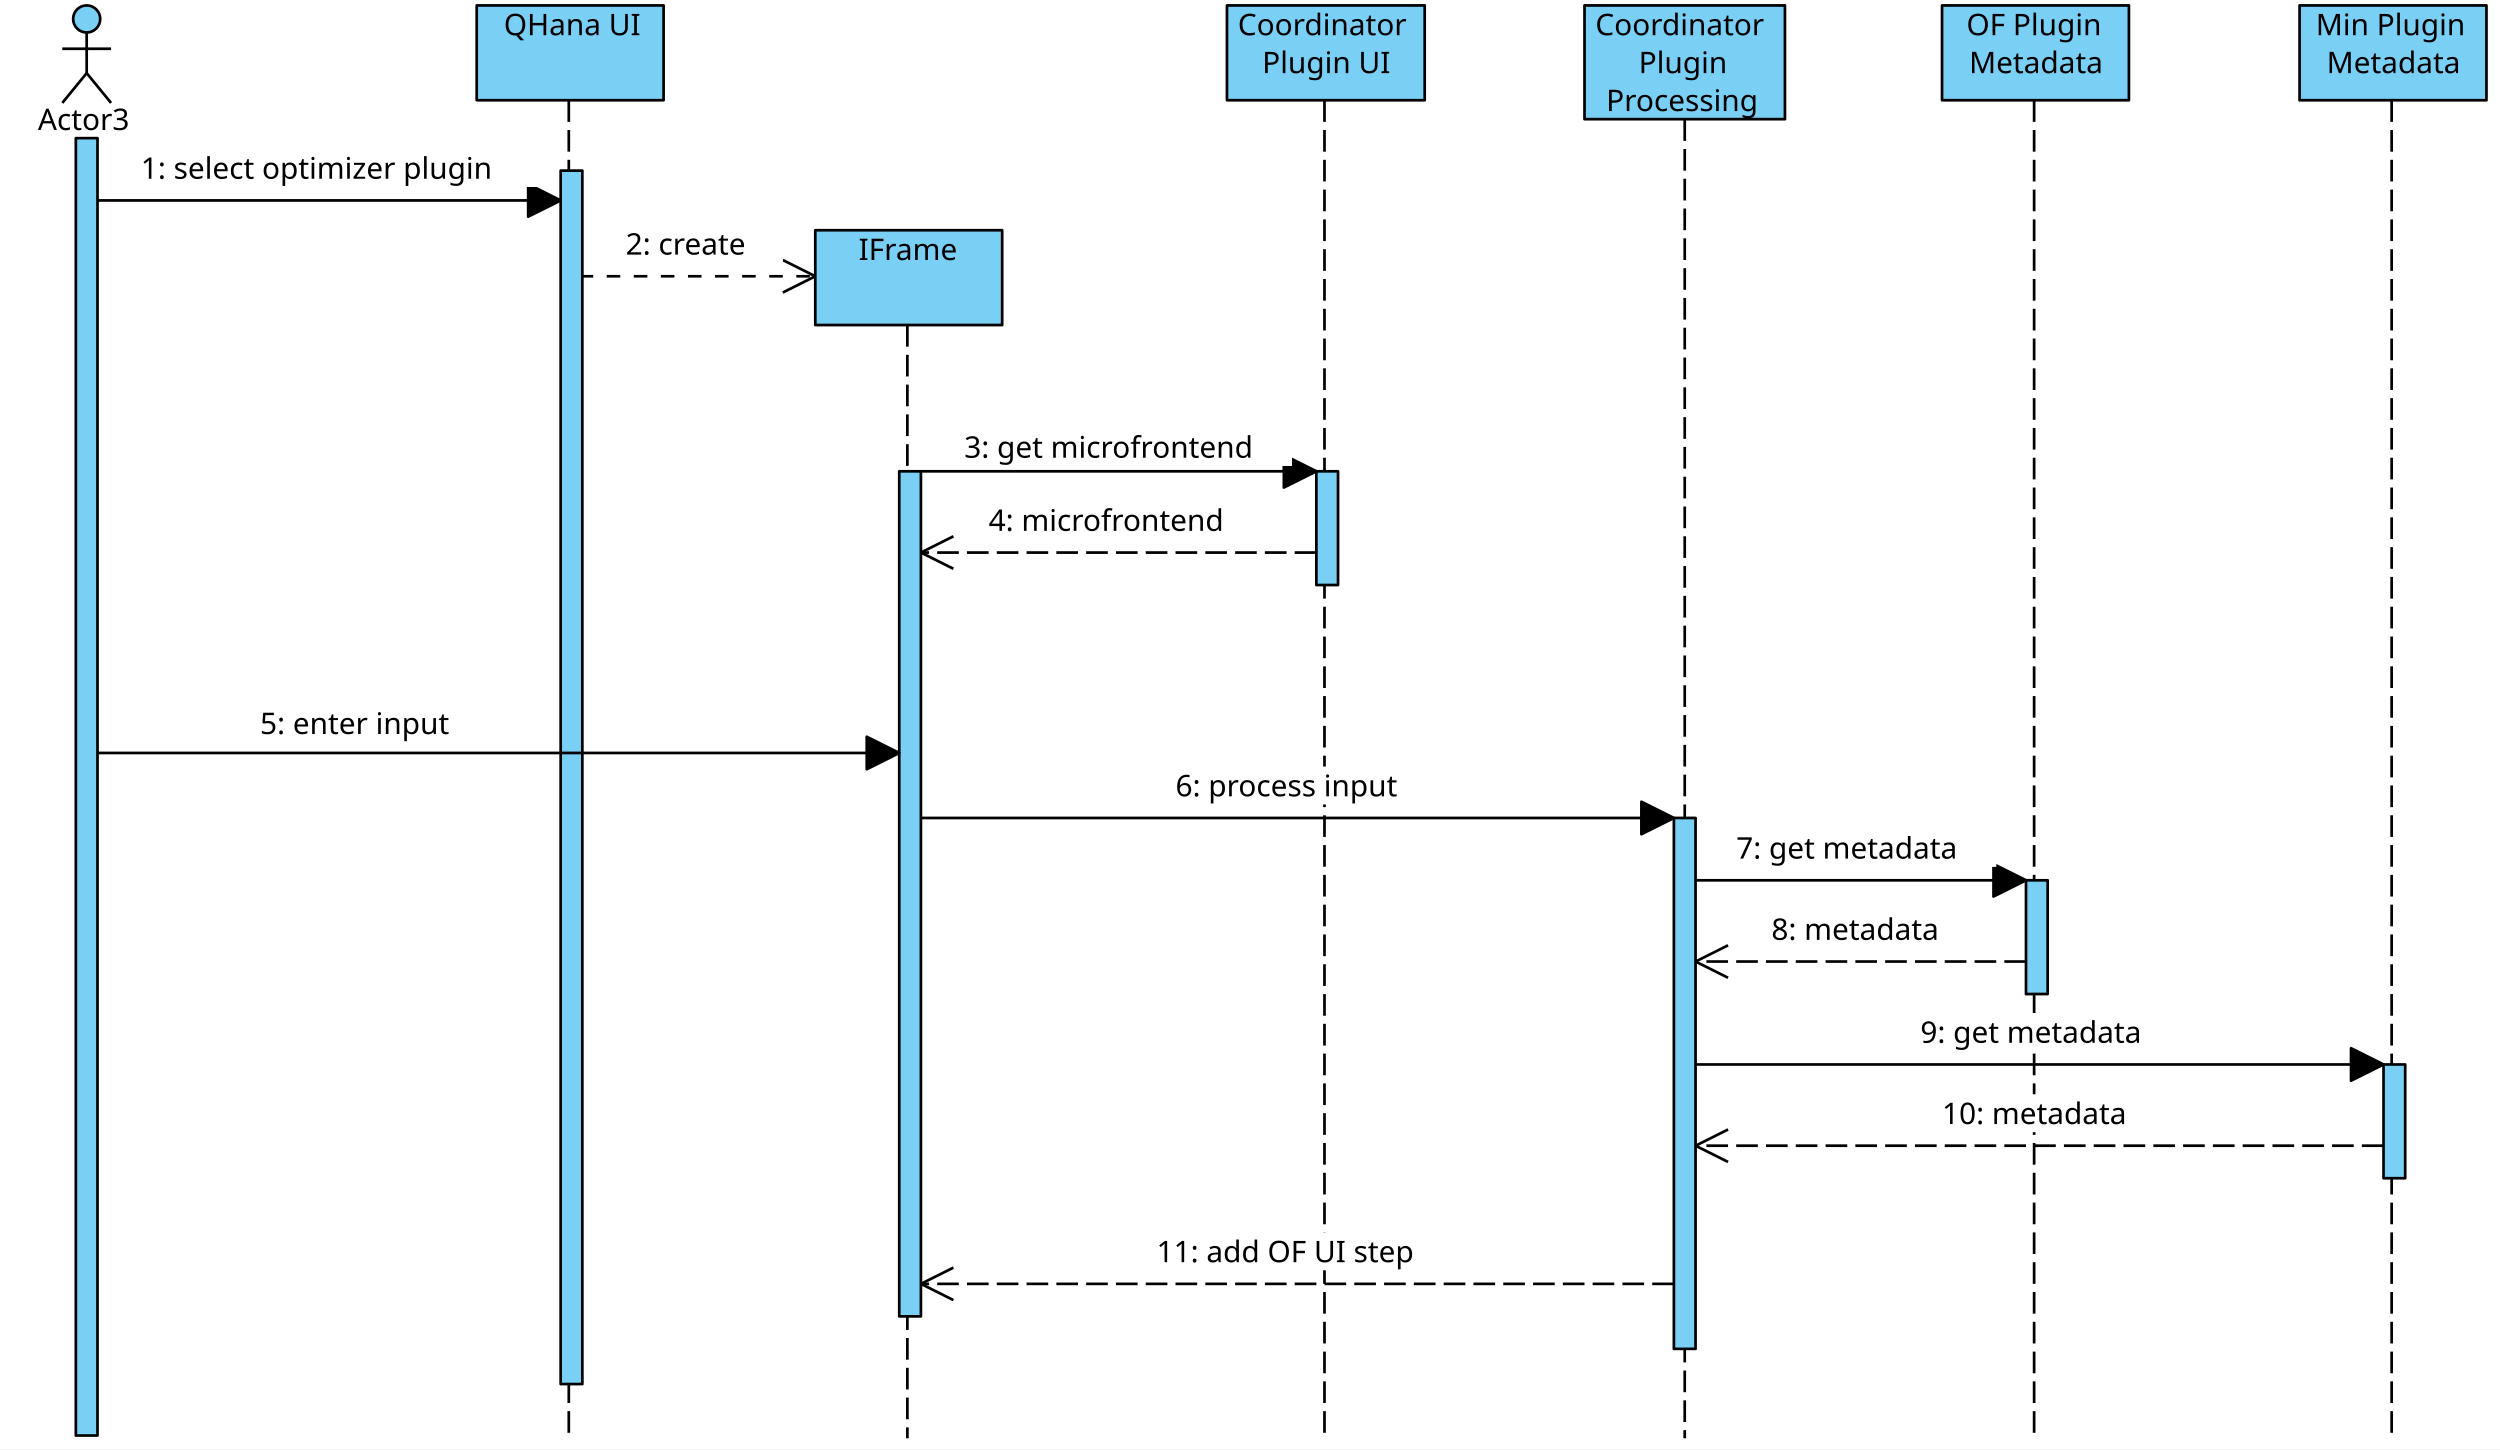
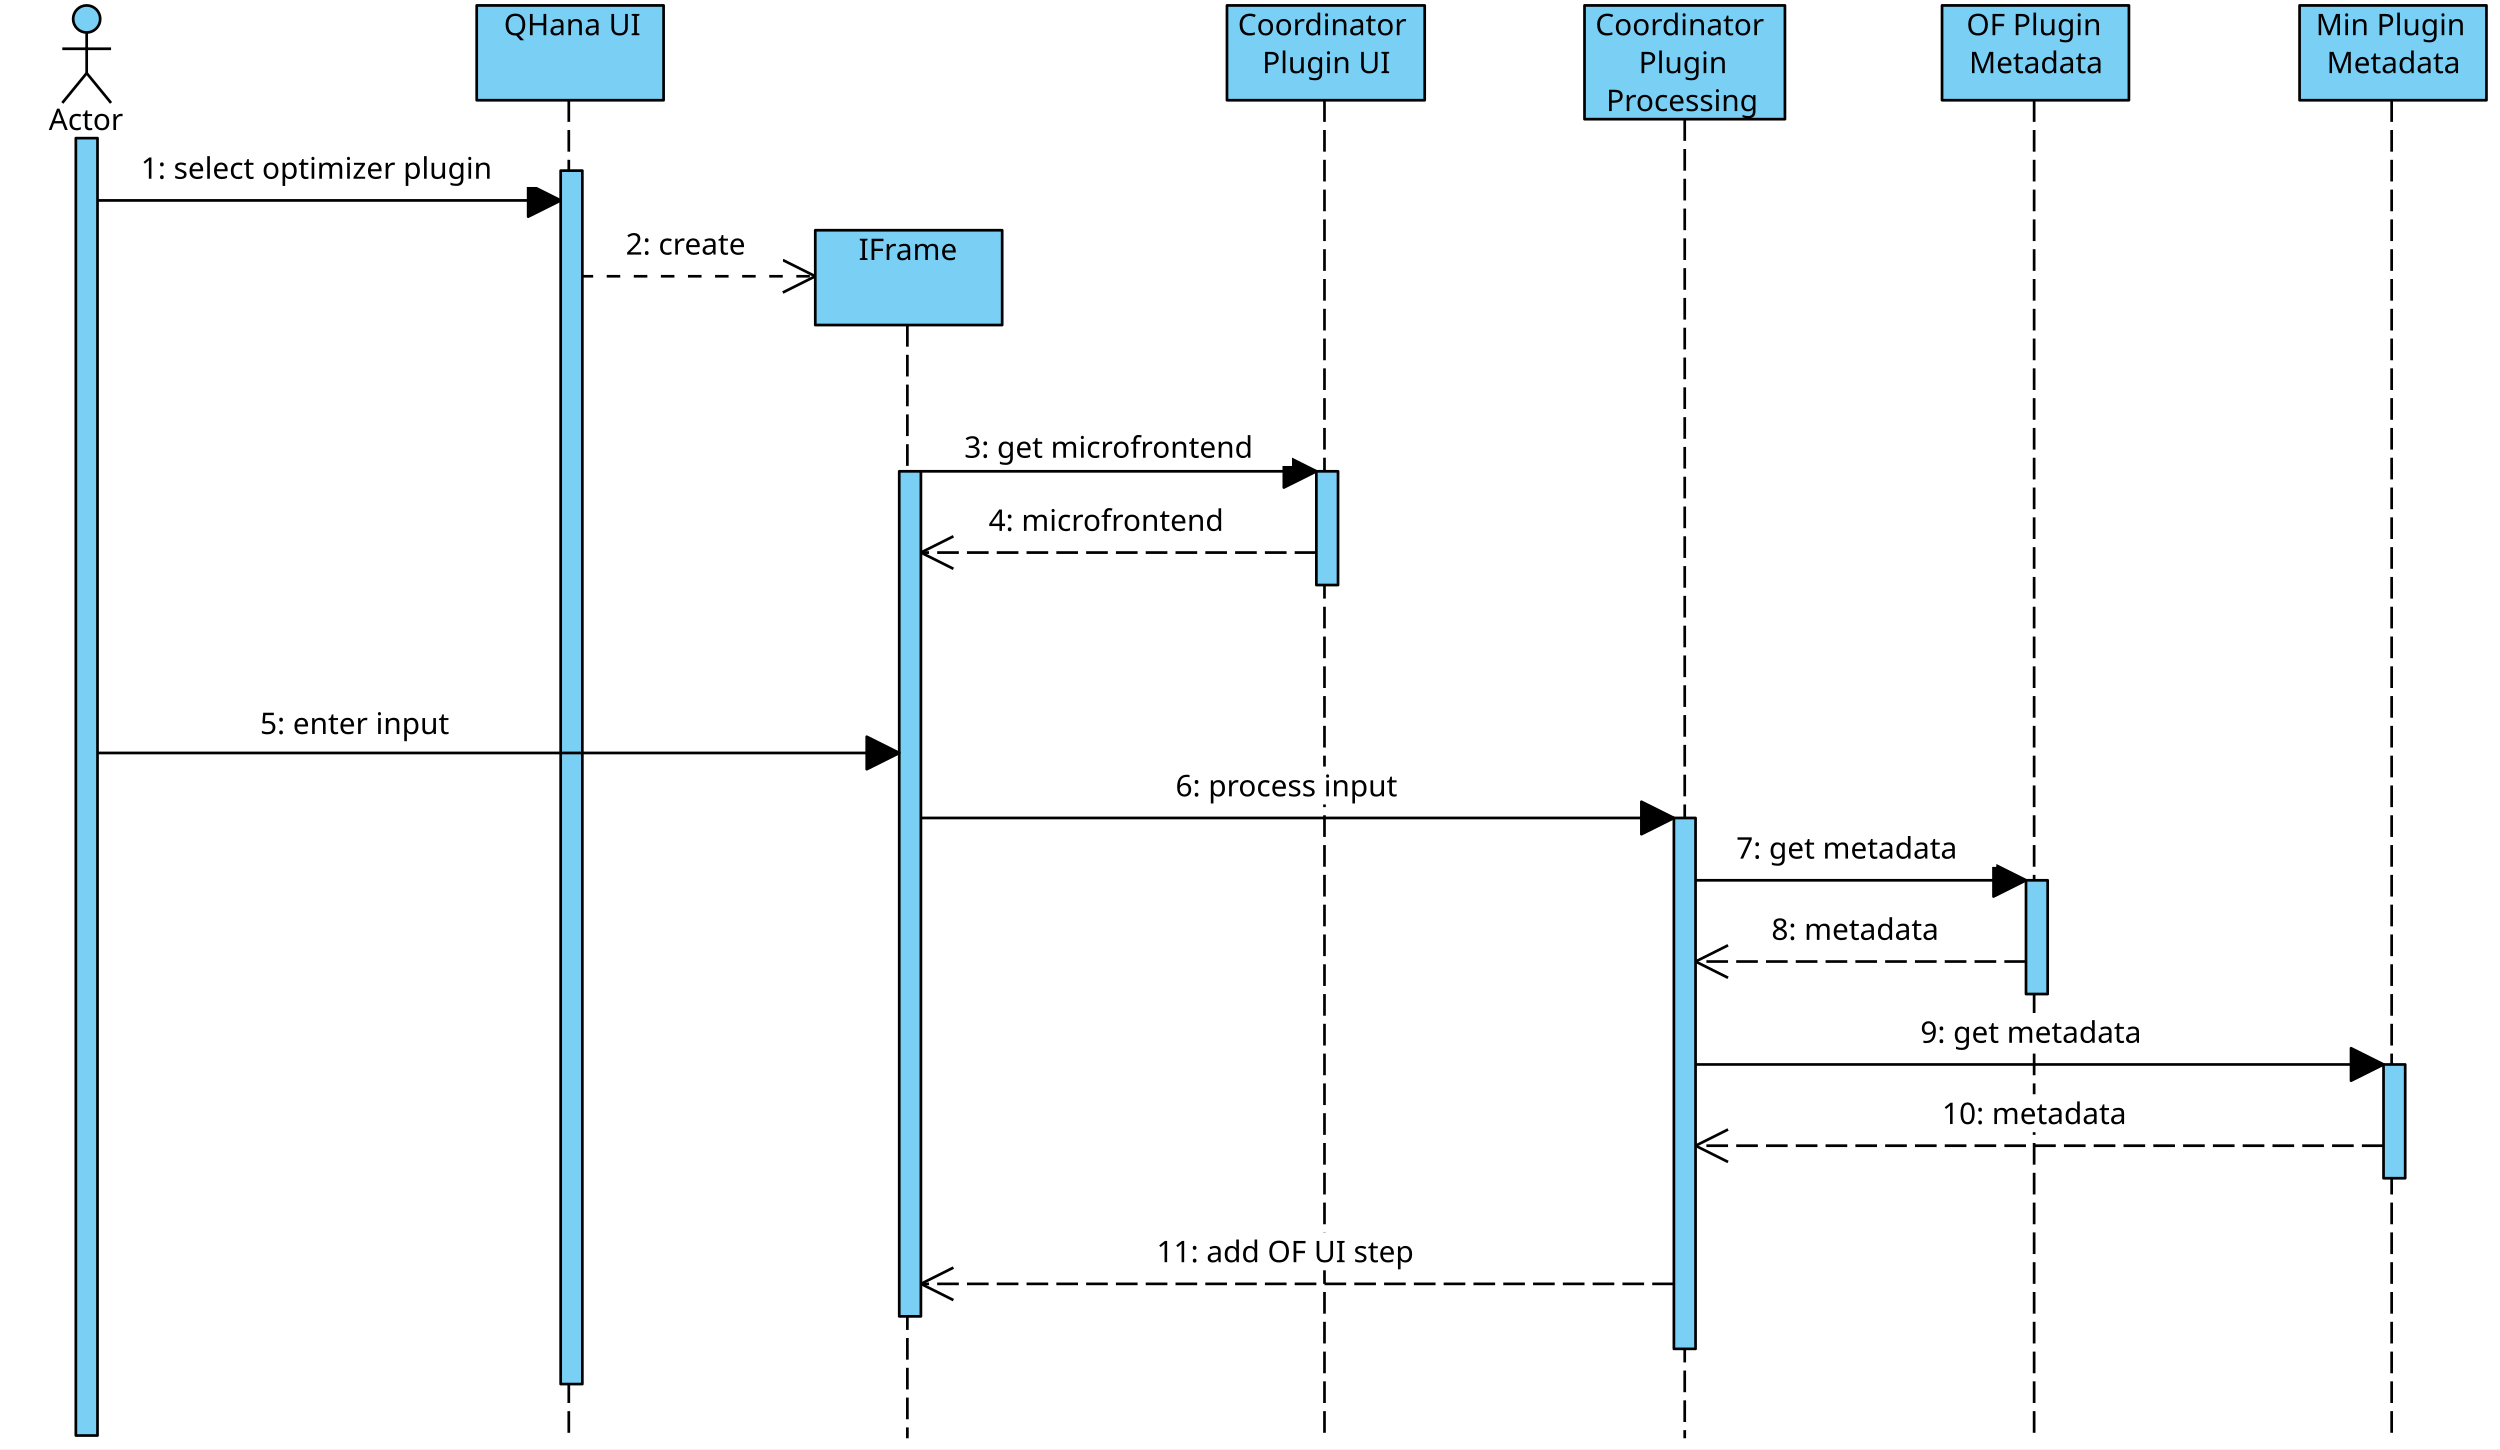
<svg xmlns="http://www.w3.org/2000/svg" fill-opacity="0" color-rendering="auto" color-interpolation="auto" text-rendering="auto" stroke="rgb(0,0,0)" stroke-linecap="square" width="923" stroke-miterlimit="10" shape-rendering="auto" stroke-opacity="0" fill="rgb(0,0,0)" stroke-dasharray="none" font-weight="normal" stroke-width="1" height="535" font-family="'Dialog'" font-style="normal" stroke-linejoin="miter" font-size="12px" stroke-dashoffset="0" image-rendering="auto">
  <defs id="genericDefs" />
  <g>
    <defs id="defs1">
      <clipPath clipPathUnits="userSpaceOnUse" id="clipPath1">
        <path d="M-7 -7 L71 -7 L71 540 L-7 540 L-7 -7 Z" />
      </clipPath>
      <clipPath clipPathUnits="userSpaceOnUse" id="clipPath2">
        <path d="M-7 -7 L81 -7 L81 540 L-7 540 L-7 -7 Z" />
      </clipPath>
      <clipPath clipPathUnits="userSpaceOnUse" id="clipPath3">
        <path d="M-7 -7 L19 -7 L19 459 L-7 459 L-7 -7 Z" />
      </clipPath>
      <clipPath clipPathUnits="userSpaceOnUse" id="clipPath4">
        <path d="M-7 -7 L85 -7 L85 540 L-7 540 L-7 -7 Z" />
      </clipPath>
      <clipPath clipPathUnits="userSpaceOnUse" id="clipPath5">
        <path d="M-7 -7 L81 -7 L81 457 L-7 457 L-7 -7 Z" />
      </clipPath>
      <clipPath clipPathUnits="userSpaceOnUse" id="clipPath6">
        <path d="M-7 -7 L86 -7 L86 540 L-7 540 L-7 -7 Z" />
      </clipPath>
      <clipPath clipPathUnits="userSpaceOnUse" id="clipPath7">
        <path d="M-7 -7 L19 -7 L19 323 L-7 323 L-7 -7 Z" />
      </clipPath>
      <clipPath clipPathUnits="userSpaceOnUse" id="clipPath8">
        <path d="M-7 -7 L19 -7 L19 53 L-7 53 L-7 -7 Z" />
      </clipPath>
      <clipPath clipPathUnits="userSpaceOnUse" id="clipPath9">
        <path d="M-7 -7 L19 -7 L19 207 L-7 207 L-7 -7 Z" />
      </clipPath>
      <clipPath clipPathUnits="userSpaceOnUse" id="clipPath10">
+         <path d="M-49 -14 L98 -14 L98 28 L-49 28 L-49 -14 Z" />
+       </clipPath>
+       <clipPath clipPathUnits="userSpaceOnUse" id="clipPath11">
+         <path d="M-70 -14 L140 -14 L140 28 L-70 28 L-70 -14 Z" />
+       </clipPath>
+       <clipPath clipPathUnits="userSpaceOnUse" id="clipPath12">
+         <path d="M-74 -28 L148 -28 L148 56 L-74 56 L-74 -28 Z" />
+       </clipPath>
+       <clipPath clipPathUnits="userSpaceOnUse" id="clipPath13">
+         <path d="M-75 -42 L150 -42 L150 84 L-75 84 L-75 -42 Z" />
+       </clipPath>
+       <clipPath clipPathUnits="userSpaceOnUse" id="clipPath14">
        <path d="M-70 -28 L140 -28 L140 56 L-70 56 L-70 -28 Z" />
-       </clipPath>
-       <clipPath clipPathUnits="userSpaceOnUse" id="clipPath11">
-         <path d="M-75 -42 L150 -42 L150 84 L-75 84 L-75 -42 Z" />
-       </clipPath>
-       <clipPath clipPathUnits="userSpaceOnUse" id="clipPath12">
-         <path d="M-70 -14 L140 -14 L140 28 L-70 28 L-70 -14 Z" />
-       </clipPath>
-       <clipPath clipPathUnits="userSpaceOnUse" id="clipPath13">
-         <path d="M-74 -28 L148 -28 L148 56 L-74 56 L-74 -28 Z" />
-       </clipPath>
-       <clipPath clipPathUnits="userSpaceOnUse" id="clipPath14">
-         <path d="M-56 -14 L112 -14 L112 28 L-56 28 L-56 -14 Z" />
      </clipPath>
      <clipPath clipPathUnits="userSpaceOnUse" id="clipPath15">
        <path d="M0 0 L275 0 L275 104 L0 104 L0 0 Z" />
      </clipPath>
      <clipPath clipPathUnits="userSpaceOnUse" id="clipPath16">
-         <path d="M74 13 L74 27 L18 27 L18 13 ZM213 31 L213 45 L56 45 L56 31 ZM0 0 L0 104 L275 104 L275 73 L236 73 L236 59 L275 59 L275 0 Z" />
+         <path d="M71 13 L71 27 L22 27 L22 13 ZM213 31 L213 45 L56 45 L56 31 ZM0 0 L0 104 L275 104 L275 73 L236 73 L236 59 L275 59 L275 0 Z" />
      </clipPath>
      <clipPath clipPathUnits="userSpaceOnUse" id="clipPath17">
        <path d="M0 0 L190 0 L190 104 L0 104 L0 0 Z" />
      </clipPath>
      <clipPath clipPathUnits="userSpaceOnUse" id="clipPath18">
        <path d="M124 31 L124 45 L57 45 L57 31 ZM0 0 L0 3 L34 3 L34 17 L0 17 L0 104 L190 104 L190 47 L136 47 L136 33 L190 33 L190 0 Z" />
      </clipPath>
      <clipPath clipPathUnits="userSpaceOnUse" id="clipPath19">
        <path d="M0 0 L250 0 L250 104 L0 104 L0 0 Z" />
      </clipPath>
      <clipPath clipPathUnits="userSpaceOnUse" id="clipPath20">
        <path d="M187 34 L187 48 L56 48 L56 34 ZM177 61 L177 75 L66 75 L66 61 ZM0 0 L0 104 L250 104 L250 0 Z" />
      </clipPath>
      <clipPath clipPathUnits="userSpaceOnUse" id="clipPath21">
        <path d="M187 4 L187 18 L56 18 L56 4 ZM177 31 L177 45 L66 45 L66 31 ZM0 0 L0 104 L250 104 L250 0 Z" />
      </clipPath>
      <clipPath clipPathUnits="userSpaceOnUse" id="clipPath22">
        <path d="M0 0 L400 0 L400 104 L0 104 L0 0 Z" />
      </clipPath>
      <clipPath clipPathUnits="userSpaceOnUse" id="clipPath23">
        <path d="M193 32 L193 46 L100 46 L100 32 ZM0 0 L0 104 L400 104 L400 0 Z" />
      </clipPath>
      <clipPath clipPathUnits="userSpaceOnUse" id="clipPath24">
        <path d="M0 0 L382 0 L382 104 L0 104 L0 0 Z" />
      </clipPath>
      <clipPath clipPathUnits="userSpaceOnUse" id="clipPath25">
        <path d="M242 31 L242 45 L135 45 L135 31 ZM0 0 L0 104 L382 104 L382 98 L354 98 L354 84 L382 84 L382 68 L342 68 L342 54 L382 54 L382 0 Z" />
      </clipPath>
      <clipPath clipPathUnits="userSpaceOnUse" id="clipPath26">
        <path d="M0 0 L226 0 L226 104 L0 104 L0 0 Z" />
      </clipPath>
      <clipPath clipPathUnits="userSpaceOnUse" id="clipPath27">
        <path d="M161 31 L161 45 L56 45 L56 31 ZM152 61 L152 75 L68 75 L68 61 ZM0 0 L0 104 L124 104 L124 99 L226 99 L226 0 Z" />
      </clipPath>
      <clipPath clipPathUnits="userSpaceOnUse" id="clipPath28">
        <path d="M161 1 L161 15 L56 15 L56 1 ZM152 31 L152 45 L68 45 L68 31 ZM0 0 L0 104 L131 104 L131 99 L222 99 L222 104 L226 104 L226 83 L124 83 L124 69 L226 69 L226 0 Z" />
      </clipPath>
      <clipPath clipPathUnits="userSpaceOnUse" id="clipPath29">
        <path d="M0 0 L358 0 L358 104 L0 104 L0 0 Z" />
      </clipPath>
      <clipPath clipPathUnits="userSpaceOnUse" id="clipPath30">
        <path d="M229 31 L229 45 L124 45 L124 31 ZM222 61 L222 75 L131 75 L131 61 ZM0 0 L0 104 L358 104 L358 0 L152 0 L152 7 L68 7 L68 0 Z" />
      </clipPath>
      <clipPath clipPathUnits="userSpaceOnUse" id="clipPath31">
        <path d="M229 1 L229 15 L124 15 L124 1 ZM222 31 L222 45 L131 45 L131 31 ZM0 0 L0 104 L358 104 L358 0 Z" />
      </clipPath>
      <clipPath clipPathUnits="userSpaceOnUse" id="clipPath32">
        <path d="M248 31 L248 45 L128 45 L128 31 ZM0 0 L0 104 L382 104 L382 0 Z" />
      </clipPath>
      <clipPath clipPathUnits="userSpaceOnUse" id="clipPath33">
        <path d="M-120 -14 L240 -14 L240 28 L-120 28 L-120 -14 Z" />
      </clipPath>
      <clipPath clipPathUnits="userSpaceOnUse" id="clipPath34">
        <path d="M-91 -14 L182 -14 L182 28 L-91 28 L-91 -14 Z" />
      </clipPath>
      <clipPath clipPathUnits="userSpaceOnUse" id="clipPath35">
        <path d="M-105 -14 L210 -14 L210 28 L-105 28 L-105 -14 Z" />
      </clipPath>
      <clipPath clipPathUnits="userSpaceOnUse" id="clipPath36">
        <path d="M-84 -14 L168 -14 L168 28 L-84 28 L-84 -14 Z" />
      </clipPath>
      <clipPath clipPathUnits="userSpaceOnUse" id="clipPath37">
        <path d="M-107 -14 L214 -14 L214 28 L-107 28 L-107 -14 Z" />
      </clipPath>
      <clipPath clipPathUnits="userSpaceOnUse" id="clipPath38">
        <path d="M-93 -14 L186 -14 L186 28 L-93 28 L-93 -14 Z" />
      </clipPath>
      <clipPath clipPathUnits="userSpaceOnUse" id="clipPath39">
        <path d="M-111 -14 L222 -14 L222 28 L-111 28 L-111 -14 Z" />
      </clipPath>
      <clipPath clipPathUnits="userSpaceOnUse" id="clipPath40">
        <path d="M-131 -14 L262 -14 L262 28 L-131 28 L-131 -14 Z" />
      </clipPath>
      <clipPath clipPathUnits="userSpaceOnUse" id="clipPath41">
        <path d="M-67 -14 L134 -14 L134 28 L-67 28 L-67 -14 Z" />
      </clipPath>
      <clipPath clipPathUnits="userSpaceOnUse" id="clipPath42">
        <path d="M-157 -14 L314 -14 L314 28 L-157 28 L-157 -14 Z" />
      </clipPath>
    </defs>
    <g fill="white" text-rendering="geometricPrecision" fill-opacity="1" stroke-opacity="1" stroke="white">
      <rect x="0" width="923" height="535" y="0" stroke="none" />
    </g>
    <g font-size="11px" transform="translate(2,2)" fill-opacity="1" fill="rgb(122,207,245)" text-rendering="geometricPrecision" image-rendering="optimizeQuality" font-family="sans-serif" stroke="rgb(122,207,245)" stroke-opacity="1">
      <circle r="5" clip-path="url(#clipPath1)" cx="30" cy="5" stroke="none" />
      <rect x="26" width="8" height="479" y="49" clip-path="url(#clipPath1)" stroke="none" />
    </g>
    <g stroke-linecap="butt" font-size="11px" transform="translate(2,2)" fill-opacity="1" fill="black" text-rendering="geometricPrecision" image-rendering="optimizeQuality" font-family="sans-serif" stroke-linejoin="round" stroke="black" stroke-opacity="1" stroke-miterlimit="0">
      <circle fill="none" r="5" clip-path="url(#clipPath1)" cx="30" cy="5" />
      <rect fill="none" x="26" width="8" height="479" y="49" clip-path="url(#clipPath1)" />
      <line y2="25" fill="none" x1="30" clip-path="url(#clipPath1)" x2="30" y1="10" />
      <line y2="36" fill="none" x1="30" clip-path="url(#clipPath1)" x2="21" y1="25" />
      <line y2="36" fill="none" x1="30" clip-path="url(#clipPath1)" x2="39" y1="25" />
      <line y2="16" fill="none" x1="21" clip-path="url(#clipPath1)" x2="39" y1="16" />
    </g>
    <g font-size="11px" transform="translate(176,2)" fill-opacity="1" fill="rgb(122,207,245)" text-rendering="geometricPrecision" image-rendering="optimizeQuality" font-family="sans-serif" stroke="rgb(122,207,245)" stroke-opacity="1">
      <rect x="0" width="69" height="35" y="0" clip-path="url(#clipPath2)" stroke="none" />
    </g>
    <g stroke-linecap="butt" font-size="11px" transform="translate(176,2)" fill-opacity="1" fill="black" text-rendering="geometricPrecision" image-rendering="optimizeQuality" font-family="sans-serif" stroke-linejoin="round" stroke="black" stroke-opacity="1" stroke-miterlimit="0">
      <rect fill="none" x="0" width="69" height="35" y="0" clip-path="url(#clipPath2)" />
      <line clip-path="url(#clipPath2)" fill="none" x1="34" x2="34" y1="35" y2="529" stroke-linejoin="bevel" stroke-dasharray="8,3" />
    </g>
    <g font-size="11px" transform="translate(207,63)" fill-opacity="1" fill="rgb(122,207,245)" text-rendering="geometricPrecision" image-rendering="optimizeQuality" font-family="sans-serif" stroke="rgb(122,207,245)" stroke-opacity="1">
      <rect x="0" width="8" height="448" y="0" clip-path="url(#clipPath3)" stroke="none" />
    </g>
    <g stroke-linecap="butt" font-size="11px" transform="translate(207,63)" fill-opacity="1" fill="black" text-rendering="geometricPrecision" image-rendering="optimizeQuality" font-family="sans-serif" stroke-linejoin="round" stroke="black" stroke-opacity="1" stroke-miterlimit="0">
      <rect fill="none" x="0" width="8" height="448" y="0" clip-path="url(#clipPath3)" />
    </g>
    <g font-size="11px" transform="translate(453,2)" fill-opacity="1" fill="rgb(122,207,245)" text-rendering="geometricPrecision" image-rendering="optimizeQuality" font-family="sans-serif" stroke="rgb(122,207,245)" stroke-opacity="1">
      <rect x="0" width="73" height="35" y="0" clip-path="url(#clipPath4)" stroke="none" />
    </g>
    <g stroke-linecap="butt" font-size="11px" transform="translate(453,2)" fill-opacity="1" fill="black" text-rendering="geometricPrecision" image-rendering="optimizeQuality" font-family="sans-serif" stroke-linejoin="round" stroke="black" stroke-opacity="1" stroke-miterlimit="0">
      <rect fill="none" x="0" width="73" height="35" y="0" clip-path="url(#clipPath4)" />
      <line clip-path="url(#clipPath4)" fill="none" x1="36" x2="36" y1="35" y2="529" stroke-linejoin="bevel" stroke-dasharray="8,3" />
    </g>
    <g font-size="11px" transform="translate(301,85)" fill-opacity="1" fill="rgb(122,207,245)" text-rendering="geometricPrecision" image-rendering="optimizeQuality" font-family="sans-serif" stroke="rgb(122,207,245)" stroke-opacity="1">
      <rect x="0" width="69" height="35" y="0" clip-path="url(#clipPath5)" stroke="none" />
    </g>
    <g stroke-linecap="butt" font-size="11px" transform="translate(301,85)" fill-opacity="1" fill="black" text-rendering="geometricPrecision" image-rendering="optimizeQuality" font-family="sans-serif" stroke-linejoin="round" stroke="black" stroke-opacity="1" stroke-miterlimit="0">
      <rect fill="none" x="0" width="69" height="35" y="0" clip-path="url(#clipPath5)" />
      <line clip-path="url(#clipPath5)" fill="none" x1="34" x2="34" y1="35" y2="446" stroke-linejoin="bevel" stroke-dasharray="8,3" />
    </g>
    <g font-size="11px" transform="translate(585,2)" fill-opacity="1" fill="rgb(122,207,245)" text-rendering="geometricPrecision" image-rendering="optimizeQuality" font-family="sans-serif" stroke="rgb(122,207,245)" stroke-opacity="1">
      <rect x="0" width="74" height="42" y="0" clip-path="url(#clipPath6)" stroke="none" />
    </g>
    <g stroke-linecap="butt" font-size="11px" transform="translate(585,2)" fill-opacity="1" fill="black" text-rendering="geometricPrecision" image-rendering="optimizeQuality" font-family="sans-serif" stroke-linejoin="round" stroke="black" stroke-opacity="1" stroke-miterlimit="0">
      <rect fill="none" x="0" width="74" height="42" y="0" clip-path="url(#clipPath6)" />
      <line clip-path="url(#clipPath6)" fill="none" x1="37" x2="37" y1="42" y2="529" stroke-linejoin="bevel" stroke-dasharray="8,3" />
    </g>
    <g font-size="11px" transform="translate(332,174)" fill-opacity="1" fill="rgb(122,207,245)" text-rendering="geometricPrecision" image-rendering="optimizeQuality" font-family="sans-serif" stroke="rgb(122,207,245)" stroke-opacity="1">
      <rect x="0" width="8" height="312" y="0" clip-path="url(#clipPath7)" stroke="none" />
    </g>
    <g stroke-linecap="butt" font-size="11px" transform="translate(332,174)" fill-opacity="1" fill="black" text-rendering="geometricPrecision" image-rendering="optimizeQuality" font-family="sans-serif" stroke-linejoin="round" stroke="black" stroke-opacity="1" stroke-miterlimit="0">
      <rect fill="none" x="0" width="8" height="312" y="0" clip-path="url(#clipPath7)" />
    </g>
    <g font-size="11px" transform="translate(486,174)" fill-opacity="1" fill="rgb(122,207,245)" text-rendering="geometricPrecision" image-rendering="optimizeQuality" font-family="sans-serif" stroke="rgb(122,207,245)" stroke-opacity="1">
      <rect x="0" width="8" height="42" y="0" clip-path="url(#clipPath8)" stroke="none" />
    </g>
    <g stroke-linecap="butt" font-size="11px" transform="translate(486,174)" fill-opacity="1" fill="black" text-rendering="geometricPrecision" image-rendering="optimizeQuality" font-family="sans-serif" stroke-linejoin="round" stroke="black" stroke-opacity="1" stroke-miterlimit="0">
      <rect fill="none" x="0" width="8" height="42" y="0" clip-path="url(#clipPath8)" />
    </g>
    <g font-size="11px" transform="translate(618,302)" fill-opacity="1" fill="rgb(122,207,245)" text-rendering="geometricPrecision" image-rendering="optimizeQuality" font-family="sans-serif" stroke="rgb(122,207,245)" stroke-opacity="1">
      <rect x="0" width="8" height="196" y="0" clip-path="url(#clipPath9)" stroke="none" />
    </g>
    <g stroke-linecap="butt" font-size="11px" transform="translate(618,302)" fill-opacity="1" fill="black" text-rendering="geometricPrecision" image-rendering="optimizeQuality" font-family="sans-serif" stroke-linejoin="round" stroke="black" stroke-opacity="1" stroke-miterlimit="0">
      <rect fill="none" x="0" width="8" height="196" y="0" clip-path="url(#clipPath9)" />
    </g>
    <g font-size="11px" transform="translate(717,2)" fill-opacity="1" fill="rgb(122,207,245)" text-rendering="geometricPrecision" image-rendering="optimizeQuality" font-family="sans-serif" stroke="rgb(122,207,245)" stroke-opacity="1">
      <rect x="0" width="69" height="35" y="0" clip-path="url(#clipPath2)" stroke="none" />
    </g>
    <g stroke-linecap="butt" font-size="11px" transform="translate(717,2)" fill-opacity="1" fill="black" text-rendering="geometricPrecision" image-rendering="optimizeQuality" font-family="sans-serif" stroke-linejoin="round" stroke="black" stroke-opacity="1" stroke-miterlimit="0">
      <rect fill="none" x="0" width="69" height="35" y="0" clip-path="url(#clipPath2)" />
      <line clip-path="url(#clipPath2)" fill="none" x1="34" x2="34" y1="35" y2="529" stroke-linejoin="bevel" stroke-dasharray="8,3" />
    </g>
    <g font-size="11px" transform="translate(849,2)" fill-opacity="1" fill="rgb(122,207,245)" text-rendering="geometricPrecision" image-rendering="optimizeQuality" font-family="sans-serif" stroke="rgb(122,207,245)" stroke-opacity="1">
      <rect x="0" width="69" height="35" y="0" clip-path="url(#clipPath2)" stroke="none" />
    </g>
    <g stroke-linecap="butt" font-size="11px" transform="translate(849,2)" fill-opacity="1" fill="black" text-rendering="geometricPrecision" image-rendering="optimizeQuality" font-family="sans-serif" stroke-linejoin="round" stroke="black" stroke-opacity="1" stroke-miterlimit="0">
      <rect fill="none" x="0" width="69" height="35" y="0" clip-path="url(#clipPath2)" />
      <line clip-path="url(#clipPath2)" fill="none" x1="34" x2="34" y1="35" y2="529" stroke-linejoin="bevel" stroke-dasharray="8,3" />
    </g>
    <g font-size="11px" transform="translate(748,325)" fill-opacity="1" fill="rgb(122,207,245)" text-rendering="geometricPrecision" image-rendering="optimizeQuality" font-family="sans-serif" stroke="rgb(122,207,245)" stroke-opacity="1">
      <rect x="0" width="8" height="42" y="0" clip-path="url(#clipPath8)" stroke="none" />
    </g>
    <g stroke-linecap="butt" font-size="11px" transform="translate(748,325)" fill-opacity="1" fill="black" text-rendering="geometricPrecision" image-rendering="optimizeQuality" font-family="sans-serif" stroke-linejoin="round" stroke="black" stroke-opacity="1" stroke-miterlimit="0">
      <rect fill="none" x="0" width="8" height="42" y="0" clip-path="url(#clipPath8)" />
    </g>
    <g font-size="11px" transform="translate(880,393)" fill-opacity="1" fill="rgb(122,207,245)" text-rendering="geometricPrecision" image-rendering="optimizeQuality" font-family="sans-serif" stroke="rgb(122,207,245)" stroke-opacity="1">
      <rect x="0" width="8" height="42" y="0" clip-path="url(#clipPath8)" stroke="none" />
    </g>
    <g stroke-linecap="butt" font-size="11px" transform="translate(880,393)" fill-opacity="1" fill="black" text-rendering="geometricPrecision" image-rendering="optimizeQuality" font-family="sans-serif" stroke-linejoin="round" stroke="black" stroke-opacity="1" stroke-miterlimit="0">
      <rect fill="none" x="0" width="8" height="42" y="0" clip-path="url(#clipPath8)" />
    </g>
+     <g font-size="11px" transform="translate(8,37)" fill-opacity="1" fill="black" text-rendering="geometricPrecision" image-rendering="optimizeQuality" font-family="sans-serif" stroke="black" stroke-opacity="1">
+       <text x="10" xml:space="preserve" y="11" clip-path="url(#clipPath10)" stroke="none">Actor</text>
+     </g>
+     <g font-size="11px" transform="translate(176,2)" fill-opacity="1" fill="black" text-rendering="geometricPrecision" image-rendering="optimizeQuality" font-family="sans-serif" stroke="black" stroke-opacity="1">
+       <text x="10" xml:space="preserve" y="11" clip-path="url(#clipPath11)" stroke="none">QHana UI</text>
+     </g>
+     <g font-size="11px" transform="translate(453,2)" fill-opacity="1" fill="black" text-rendering="geometricPrecision" image-rendering="optimizeQuality" font-family="sans-serif" stroke="black" stroke-opacity="1">
+       <text x="4" xml:space="preserve" y="11" clip-path="url(#clipPath12)" stroke="none">Coordinator</text>
+       <text x="13" xml:space="preserve" y="25" clip-path="url(#clipPath12)" stroke="none">Plugin UI</text>
+     </g>
+     <g font-size="11px" transform="translate(301,85)" fill-opacity="1" fill="black" text-rendering="geometricPrecision" image-rendering="optimizeQuality" font-family="sans-serif" stroke="black" stroke-opacity="1">
+       <text x="16" xml:space="preserve" y="11" clip-path="url(#clipPath11)" stroke="none">IFrame</text>
+     </g>
+     <g font-size="11px" transform="translate(585,2)" fill-opacity="1" fill="black" text-rendering="geometricPrecision" image-rendering="optimizeQuality" font-family="sans-serif" stroke="black" stroke-opacity="1">
+       <text x="4" xml:space="preserve" y="11" clip-path="url(#clipPath13)" stroke="none">Coordinator</text>
+       <text x="20" xml:space="preserve" y="25" clip-path="url(#clipPath13)" stroke="none">Plugin</text>
+       <text x="8" xml:space="preserve" y="39" clip-path="url(#clipPath13)" stroke="none">Processing</text>
+     </g>
+     <g font-size="11px" transform="translate(717,2)" fill-opacity="1" fill="black" text-rendering="geometricPrecision" image-rendering="optimizeQuality" font-family="sans-serif" stroke="black" stroke-opacity="1">
+       <text x="9" xml:space="preserve" y="11" clip-path="url(#clipPath14)" stroke="none">OF Plugin</text>
+       <text x="10" xml:space="preserve" y="25" clip-path="url(#clipPath14)" stroke="none">Metadata</text>
+     </g>
    <g font-size="11px" transform="translate(849,2)" fill-opacity="1" fill="black" text-rendering="geometricPrecision" image-rendering="optimizeQuality" font-family="sans-serif" stroke="black" stroke-opacity="1">
-       <text x="6" xml:space="preserve" y="11" clip-path="url(#clipPath10)" stroke="none">Min Plugin</text>
-       <text x="10" xml:space="preserve" y="25" clip-path="url(#clipPath10)" stroke="none">Metadata</text>
-     </g>
-     <g font-size="11px" transform="translate(717,2)" fill-opacity="1" fill="black" text-rendering="geometricPrecision" image-rendering="optimizeQuality" font-family="sans-serif" stroke="black" stroke-opacity="1">
-       <text x="9" xml:space="preserve" y="11" clip-path="url(#clipPath10)" stroke="none">OF Plugin</text>
-       <text x="10" xml:space="preserve" y="25" clip-path="url(#clipPath10)" stroke="none">Metadata</text>
-     </g>
-     <g font-size="11px" transform="translate(585,2)" fill-opacity="1" fill="black" text-rendering="geometricPrecision" image-rendering="optimizeQuality" font-family="sans-serif" stroke="black" stroke-opacity="1">
-       <text x="4" xml:space="preserve" y="11" clip-path="url(#clipPath11)" stroke="none">Coordinator</text>
-       <text x="20" xml:space="preserve" y="25" clip-path="url(#clipPath11)" stroke="none">Plugin</text>
-       <text x="8" xml:space="preserve" y="39" clip-path="url(#clipPath11)" stroke="none">Processing</text>
-     </g>
-     <g font-size="11px" transform="translate(301,85)" fill-opacity="1" fill="black" text-rendering="geometricPrecision" image-rendering="optimizeQuality" font-family="sans-serif" stroke="black" stroke-opacity="1">
-       <text x="16" xml:space="preserve" y="11" clip-path="url(#clipPath12)" stroke="none">IFrame</text>
-     </g>
-     <g font-size="11px" transform="translate(453,2)" fill-opacity="1" fill="black" text-rendering="geometricPrecision" image-rendering="optimizeQuality" font-family="sans-serif" stroke="black" stroke-opacity="1">
-       <text x="4" xml:space="preserve" y="11" clip-path="url(#clipPath13)" stroke="none">Coordinator</text>
-       <text x="13" xml:space="preserve" y="25" clip-path="url(#clipPath13)" stroke="none">Plugin UI</text>
-     </g>
-     <g font-size="11px" transform="translate(176,2)" fill-opacity="1" fill="black" text-rendering="geometricPrecision" image-rendering="optimizeQuality" font-family="sans-serif" stroke="black" stroke-opacity="1">
-       <text x="10" xml:space="preserve" y="11" clip-path="url(#clipPath12)" stroke="none">QHana UI</text>
-     </g>
-     <g font-size="11px" transform="translate(4,37)" fill-opacity="1" fill="black" text-rendering="geometricPrecision" image-rendering="optimizeQuality" font-family="sans-serif" stroke="black" stroke-opacity="1">
-       <text x="10" xml:space="preserve" y="11" clip-path="url(#clipPath14)" stroke="none">Actor3</text>
+       <text x="6" xml:space="preserve" y="11" clip-path="url(#clipPath14)" stroke="none">Min Plugin</text>
+       <text x="10" xml:space="preserve" y="25" clip-path="url(#clipPath14)" stroke="none">Metadata</text>
    </g>
    <g stroke-linecap="butt" font-size="11px" transform="translate(-14,24)" fill-opacity="1" fill="black" text-rendering="geometricPrecision" image-rendering="optimizeQuality" font-family="sans-serif" stroke-linejoin="round" stroke="black" stroke-opacity="1">
      <line y2="50" fill="none" x1="50" clip-path="url(#clipPath16)" x2="221" y1="50" />
      <polygon points=" 221 50 209 44 209 56" clip-path="url(#clipPath16)" stroke="none" />
      <polygon fill="none" points=" 221 50 209 44 209 56" clip-path="url(#clipPath16)" />
    </g>
    <g fill-opacity="1" text-rendering="geometricPrecision" stroke="black" stroke-linecap="butt" transform="translate(165,52)" stroke-opacity="1" fill="black" stroke-dasharray="5" font-family="sans-serif" stroke-linejoin="round" font-size="11px" stroke-dashoffset="1" image-rendering="optimizeQuality">
      <line y2="50" fill="none" x1="50" clip-path="url(#clipPath18)" x2="136" y1="50" />
      <line clip-path="url(#clipPath18)" stroke-dashoffset="0" fill="none" x1="136" x2="124" y1="50" y2="44" stroke-dasharray="none" />
      <line clip-path="url(#clipPath18)" stroke-dashoffset="0" fill="none" x1="136" x2="124" y1="50" y2="56" stroke-dasharray="none" />
    </g>
    <g stroke-linecap="butt" font-size="11px" transform="translate(290,124)" fill-opacity="1" fill="black" text-rendering="geometricPrecision" image-rendering="optimizeQuality" font-family="sans-serif" stroke-linejoin="round" stroke="black" stroke-opacity="1">
      <line y2="50" fill="none" x1="50" clip-path="url(#clipPath20)" x2="196" y1="50" />
      <polygon points=" 196 50 184 44 184 56" clip-path="url(#clipPath20)" stroke="none" />
      <polygon fill="none" points=" 196 50 184 44 184 56" clip-path="url(#clipPath20)" />
    </g>
    <g fill-opacity="1" text-rendering="geometricPrecision" stroke="black" stroke-linecap="butt" transform="translate(290,154)" stroke-miterlimit="0" stroke-opacity="1" fill="black" stroke-dasharray="8,3" font-family="sans-serif" stroke-linejoin="round" font-size="11px" image-rendering="optimizeQuality">
      <line y2="50" fill="none" x1="196" clip-path="url(#clipPath21)" x2="50" y1="50" />
      <line clip-path="url(#clipPath21)" fill="none" x1="50" x2="62" y1="50" y2="56" stroke-dasharray="none" stroke-miterlimit="10" />
      <line clip-path="url(#clipPath21)" fill="none" x1="50" x2="62" y1="50" y2="44" stroke-dasharray="none" stroke-miterlimit="10" />
    </g>
    <g stroke-linecap="butt" font-size="11px" transform="translate(-14,228)" fill-opacity="1" fill="black" text-rendering="geometricPrecision" image-rendering="optimizeQuality" font-family="sans-serif" stroke-linejoin="round" stroke="black" stroke-opacity="1">
      <line y2="50" fill="none" x1="50" clip-path="url(#clipPath23)" x2="346" y1="50" />
      <polygon points=" 346 50 334 44 334 56" clip-path="url(#clipPath23)" stroke="none" />
      <polygon fill="none" points=" 346 50 334 44 334 56" clip-path="url(#clipPath23)" />
    </g>
    <g stroke-linecap="butt" font-size="11px" transform="translate(290,252)" fill-opacity="1" fill="black" text-rendering="geometricPrecision" image-rendering="optimizeQuality" font-family="sans-serif" stroke-linejoin="round" stroke="black" stroke-opacity="1">
      <line y2="50" fill="none" x1="50" clip-path="url(#clipPath25)" x2="328" y1="50" />
      <polygon points=" 328 50 316 44 316 56" clip-path="url(#clipPath25)" stroke="none" />
      <polygon fill="none" points=" 328 50 316 44 316 56" clip-path="url(#clipPath25)" />
    </g>
    <g stroke-linecap="butt" font-size="11px" transform="translate(576,275)" fill-opacity="1" fill="black" text-rendering="geometricPrecision" image-rendering="optimizeQuality" font-family="sans-serif" stroke-linejoin="round" stroke="black" stroke-opacity="1">
      <line y2="50" fill="none" x1="50" clip-path="url(#clipPath27)" x2="172" y1="50" />
      <polygon points=" 172 50 160 44 160 56" clip-path="url(#clipPath27)" stroke="none" />
      <polygon fill="none" points=" 172 50 160 44 160 56" clip-path="url(#clipPath27)" />
    </g>
    <g fill-opacity="1" text-rendering="geometricPrecision" stroke="black" stroke-linecap="butt" transform="translate(576,305)" stroke-miterlimit="0" stroke-opacity="1" fill="black" stroke-dasharray="8,3" font-family="sans-serif" stroke-linejoin="round" font-size="11px" image-rendering="optimizeQuality">
      <line y2="50" fill="none" x1="172" clip-path="url(#clipPath28)" x2="50" y1="50" />
      <line clip-path="url(#clipPath28)" fill="none" x1="50" x2="62" y1="50" y2="56" stroke-dasharray="none" stroke-miterlimit="10" />
      <line clip-path="url(#clipPath28)" fill="none" x1="50" x2="62" y1="50" y2="44" stroke-dasharray="none" stroke-miterlimit="10" />
    </g>
    <g stroke-linecap="butt" font-size="11px" transform="translate(576,343)" fill-opacity="1" fill="black" text-rendering="geometricPrecision" image-rendering="optimizeQuality" font-family="sans-serif" stroke-linejoin="round" stroke="black" stroke-opacity="1">
      <line y2="50" fill="none" x1="50" clip-path="url(#clipPath30)" x2="304" y1="50" />
      <polygon points=" 304 50 292 44 292 56" clip-path="url(#clipPath30)" stroke="none" />
      <polygon fill="none" points=" 304 50 292 44 292 56" clip-path="url(#clipPath30)" />
    </g>
    <g fill-opacity="1" text-rendering="geometricPrecision" stroke="black" stroke-linecap="butt" transform="translate(576,373)" stroke-miterlimit="0" stroke-opacity="1" fill="black" stroke-dasharray="8,3" font-family="sans-serif" stroke-linejoin="round" font-size="11px" image-rendering="optimizeQuality">
      <line y2="50" fill="none" x1="304" clip-path="url(#clipPath31)" x2="50" y1="50" />
      <line clip-path="url(#clipPath31)" fill="none" x1="50" x2="62" y1="50" y2="56" stroke-dasharray="none" stroke-miterlimit="10" />
      <line clip-path="url(#clipPath31)" fill="none" x1="50" x2="62" y1="50" y2="44" stroke-dasharray="none" stroke-miterlimit="10" />
    </g>
    <g fill-opacity="1" text-rendering="geometricPrecision" stroke="black" stroke-linecap="butt" transform="translate(290,424)" stroke-miterlimit="0" stroke-opacity="1" fill="black" stroke-dasharray="8,3" font-family="sans-serif" stroke-linejoin="round" font-size="11px" image-rendering="optimizeQuality">
      <line y2="50" fill="none" x1="328" clip-path="url(#clipPath32)" x2="50" y1="50" />
      <line clip-path="url(#clipPath32)" fill="none" x1="50" x2="62" y1="50" y2="56" stroke-dasharray="none" stroke-miterlimit="10" />
      <line clip-path="url(#clipPath32)" fill="none" x1="50" x2="62" y1="50" y2="44" stroke-dasharray="none" stroke-miterlimit="10" />
    </g>
    <g font-size="11px" transform="translate(418,455)" fill-opacity="1" fill="white" text-rendering="geometricPrecision" image-rendering="optimizeQuality" font-family="sans-serif" stroke="white" stroke-opacity="1">
      <rect x="0" width="120" height="14" y="0" clip-path="url(#clipPath33)" stroke="none" />
      <text fill="black" x="9" xml:space="preserve" y="11" clip-path="url(#clipPath33)" stroke="none">11: add OF UI step</text>
    </g>
    <g font-size="11px" transform="translate(707,404)" fill-opacity="1" fill="white" text-rendering="geometricPrecision" image-rendering="optimizeQuality" font-family="sans-serif" stroke="white" stroke-opacity="1">
      <rect x="0" width="91" height="14" y="0" clip-path="url(#clipPath34)" stroke="none" />
      <text fill="black" x="10" xml:space="preserve" y="11" clip-path="url(#clipPath34)" stroke="none">10: metadata</text>
    </g>
    <g font-size="11px" transform="translate(700,374)" fill-opacity="1" fill="white" text-rendering="geometricPrecision" image-rendering="optimizeQuality" font-family="sans-serif" stroke="white" stroke-opacity="1">
      <rect x="0" width="105" height="14" y="0" clip-path="url(#clipPath35)" stroke="none" />
      <text fill="black" x="9" xml:space="preserve" y="11" clip-path="url(#clipPath35)" stroke="none">9: get metadata</text>
    </g>
    <g font-size="11px" transform="translate(644,336)" fill-opacity="1" fill="white" text-rendering="geometricPrecision" image-rendering="optimizeQuality" font-family="sans-serif" stroke="white" stroke-opacity="1">
      <rect x="0" width="84" height="14" y="0" clip-path="url(#clipPath36)" stroke="none" />
      <text fill="black" x="10" xml:space="preserve" y="11" clip-path="url(#clipPath36)" stroke="none">8: metadata</text>
    </g>
    <g font-size="11px" transform="translate(632,306)" fill-opacity="1" fill="white" text-rendering="geometricPrecision" image-rendering="optimizeQuality" font-family="sans-serif" stroke="white" stroke-opacity="1">
      <rect x="0" width="105" height="14" y="0" clip-path="url(#clipPath35)" stroke="none" />
      <text fill="black" x="9" xml:space="preserve" y="11" clip-path="url(#clipPath35)" stroke="none">7: get metadata</text>
    </g>
    <g font-size="11px" transform="translate(425,283)" fill-opacity="1" fill="white" text-rendering="geometricPrecision" image-rendering="optimizeQuality" font-family="sans-serif" stroke="white" stroke-opacity="1">
      <rect x="0" width="107" height="14" y="0" clip-path="url(#clipPath37)" stroke="none" />
      <text fill="black" x="9" xml:space="preserve" y="11" clip-path="url(#clipPath37)" stroke="none">6: process input</text>
    </g>
    <g font-size="11px" transform="translate(86,260)" fill-opacity="1" fill="white" text-rendering="geometricPrecision" image-rendering="optimizeQuality" font-family="sans-serif" stroke="white" stroke-opacity="1">
      <rect x="0" width="93" height="14" y="0" clip-path="url(#clipPath38)" stroke="none" />
      <text fill="black" x="10" xml:space="preserve" y="11" clip-path="url(#clipPath38)" stroke="none">5: enter input</text>
    </g>
    <g font-size="11px" transform="translate(356,185)" fill-opacity="1" fill="white" text-rendering="geometricPrecision" image-rendering="optimizeQuality" font-family="sans-serif" stroke="white" stroke-opacity="1">
      <rect x="0" width="111" height="14" y="0" clip-path="url(#clipPath39)" stroke="none" />
      <text fill="black" x="9" xml:space="preserve" y="11" clip-path="url(#clipPath39)" stroke="none">4: microfrontend</text>
    </g>
    <g font-size="11px" transform="translate(346,158)" fill-opacity="1" fill="white" text-rendering="geometricPrecision" image-rendering="optimizeQuality" font-family="sans-serif" stroke="white" stroke-opacity="1">
      <rect x="0" width="131" height="14" y="0" clip-path="url(#clipPath40)" stroke="none" />
      <text fill="black" x="10" xml:space="preserve" y="11" clip-path="url(#clipPath40)" stroke="none">3: get microfrontend</text>
    </g>
    <g font-size="11px" transform="translate(222,83)" fill-opacity="1" fill="white" text-rendering="geometricPrecision" image-rendering="optimizeQuality" font-family="sans-serif" stroke="white" stroke-opacity="1">
      <rect x="0" width="67" height="14" y="0" clip-path="url(#clipPath41)" stroke="none" />
      <text fill="black" x="9" xml:space="preserve" y="11" clip-path="url(#clipPath41)" stroke="none">2: create</text>
    </g>
    <g font-size="11px" transform="translate(42,55)" fill-opacity="1" fill="white" text-rendering="geometricPrecision" image-rendering="optimizeQuality" font-family="sans-serif" stroke="white" stroke-opacity="1">
      <rect x="0" width="157" height="14" y="0" clip-path="url(#clipPath42)" stroke="none" />
      <text fill="black" x="10" xml:space="preserve" y="11" clip-path="url(#clipPath42)" stroke="none">1: select optimizer plugin</text>
    </g>
    <g font-size="8px" fill-opacity="1" fill="rgb(120,120,120)" text-rendering="geometricPrecision" image-rendering="optimizeQuality" stroke="rgb(120,120,120)" stroke-opacity="1">
-       <text x="0" xml:space="preserve" y="10" stroke="none" />
+       <text x="0" xml:space="preserve" y="10" stroke="none" fill="none" opacity="0">Visual Paradigm Standard(matthiasweilinger(University of Stuttgart))</text>
    </g>
  </g>
</svg>
